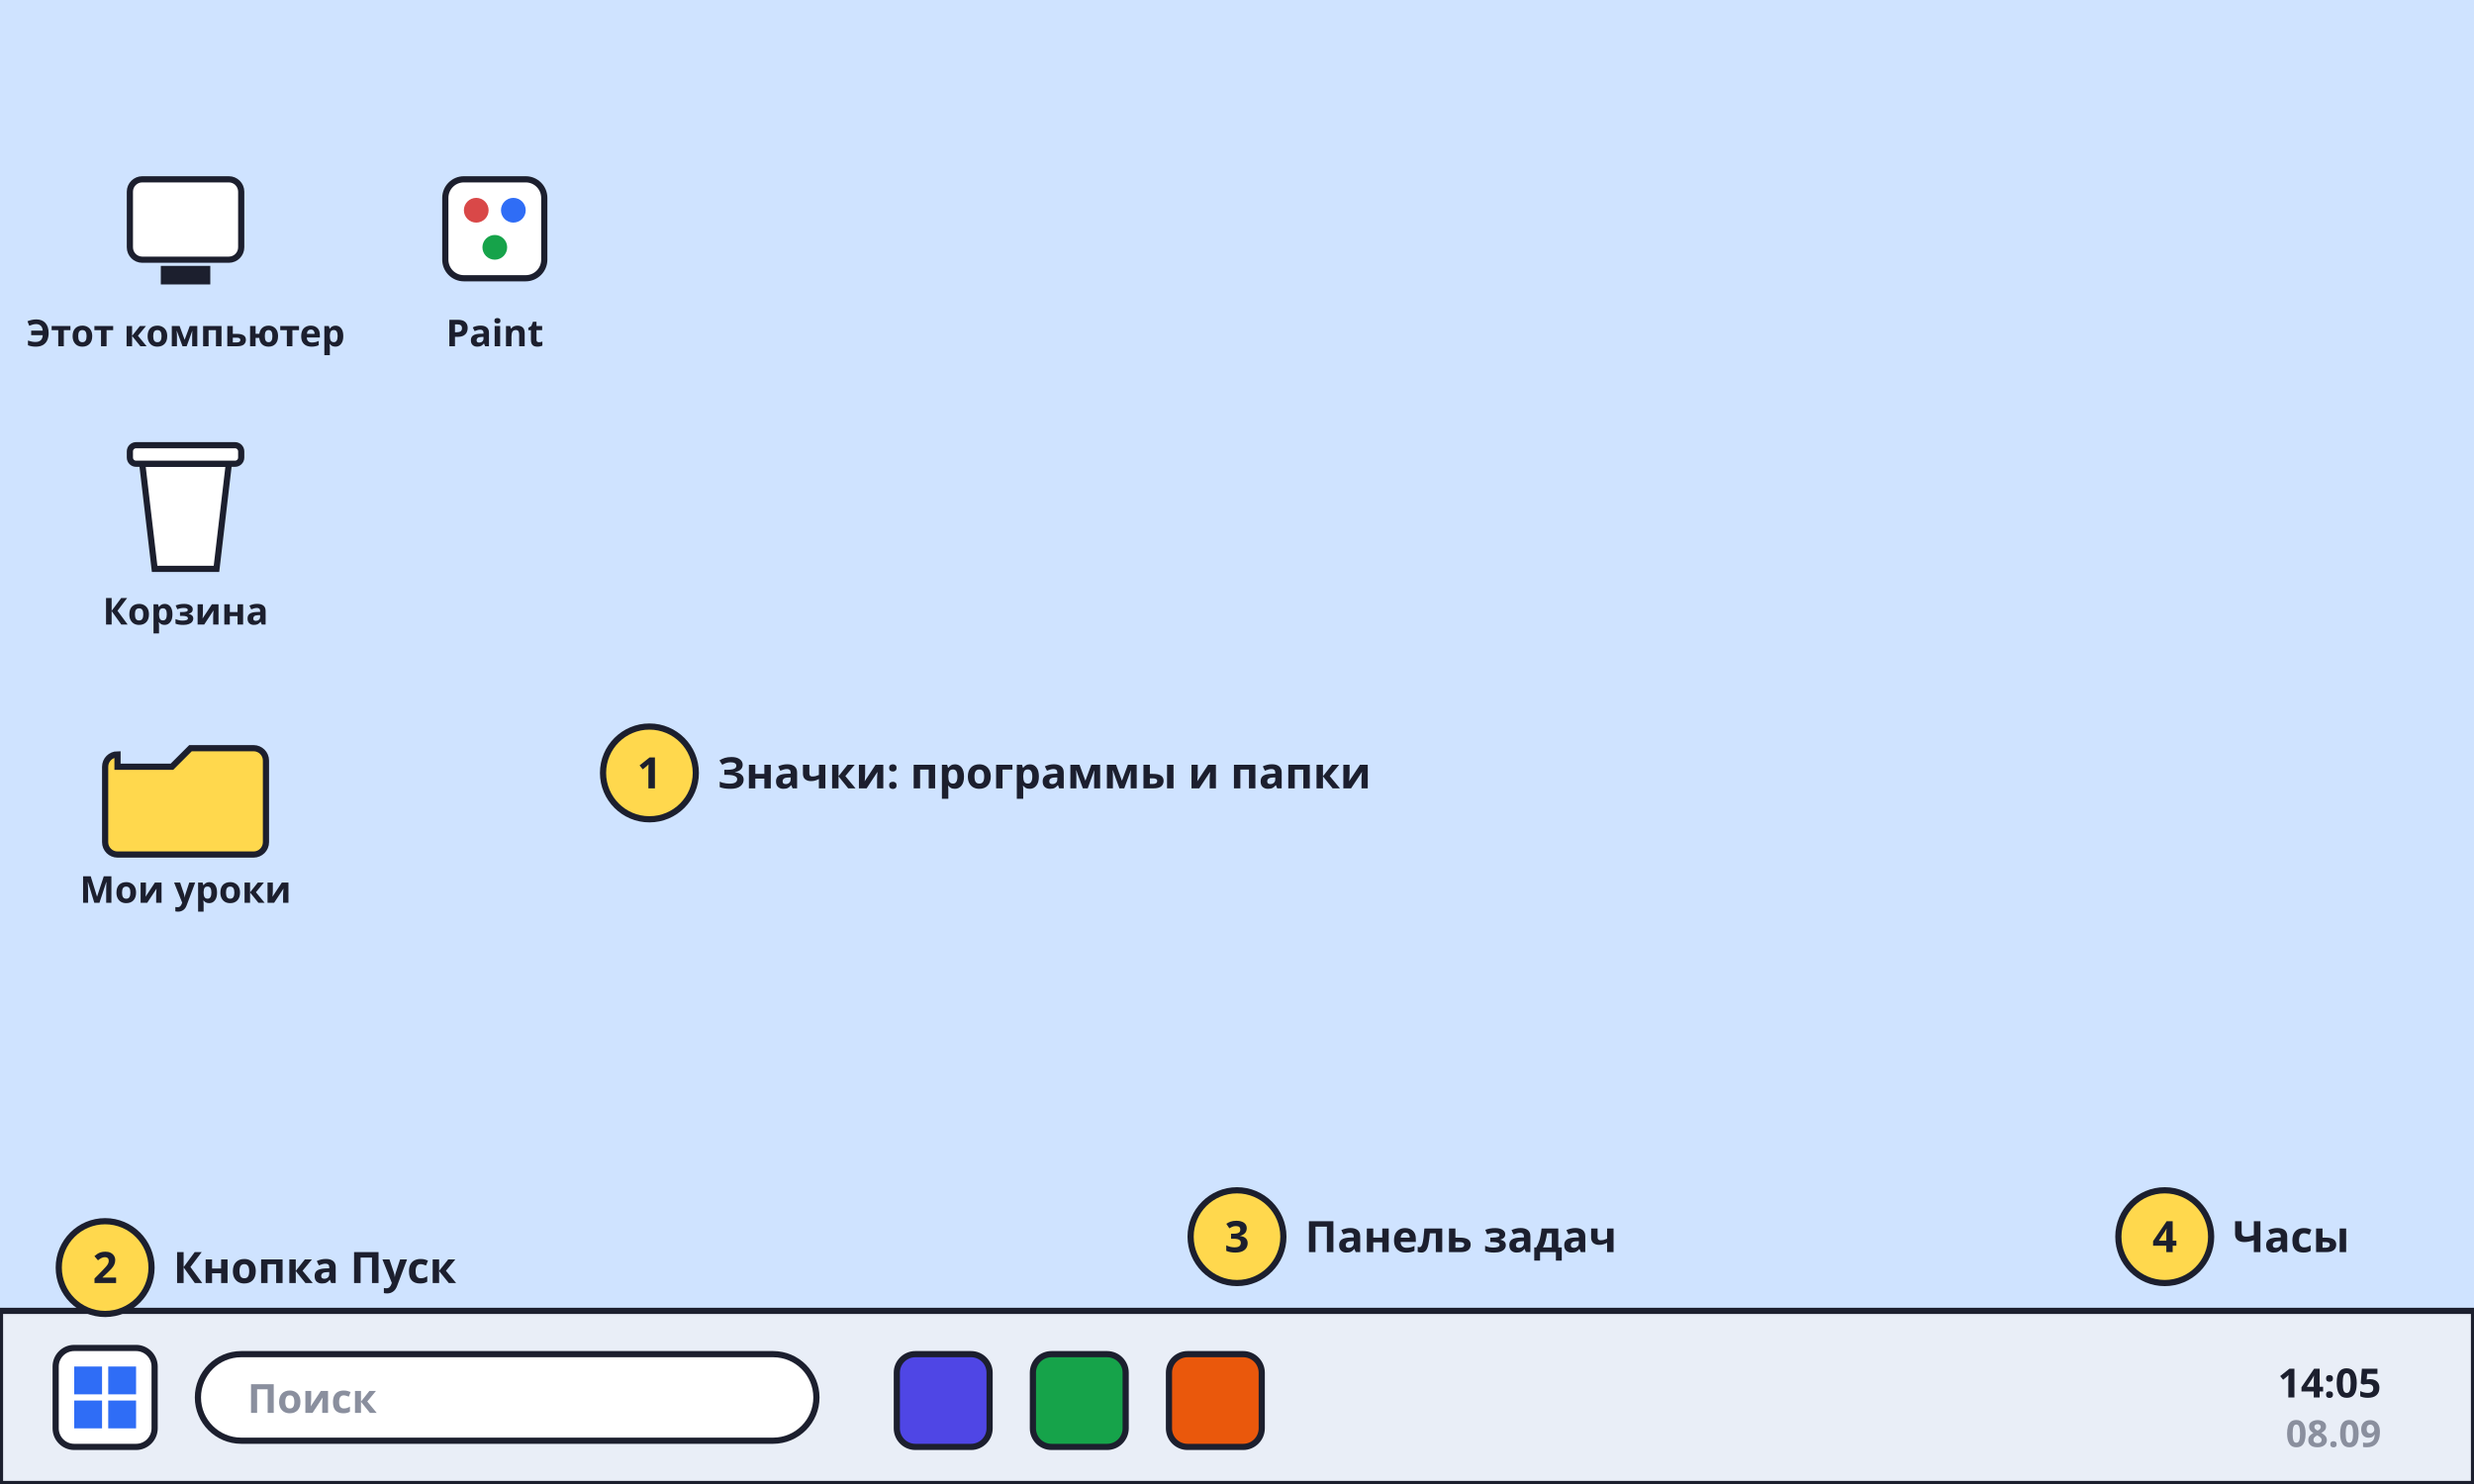
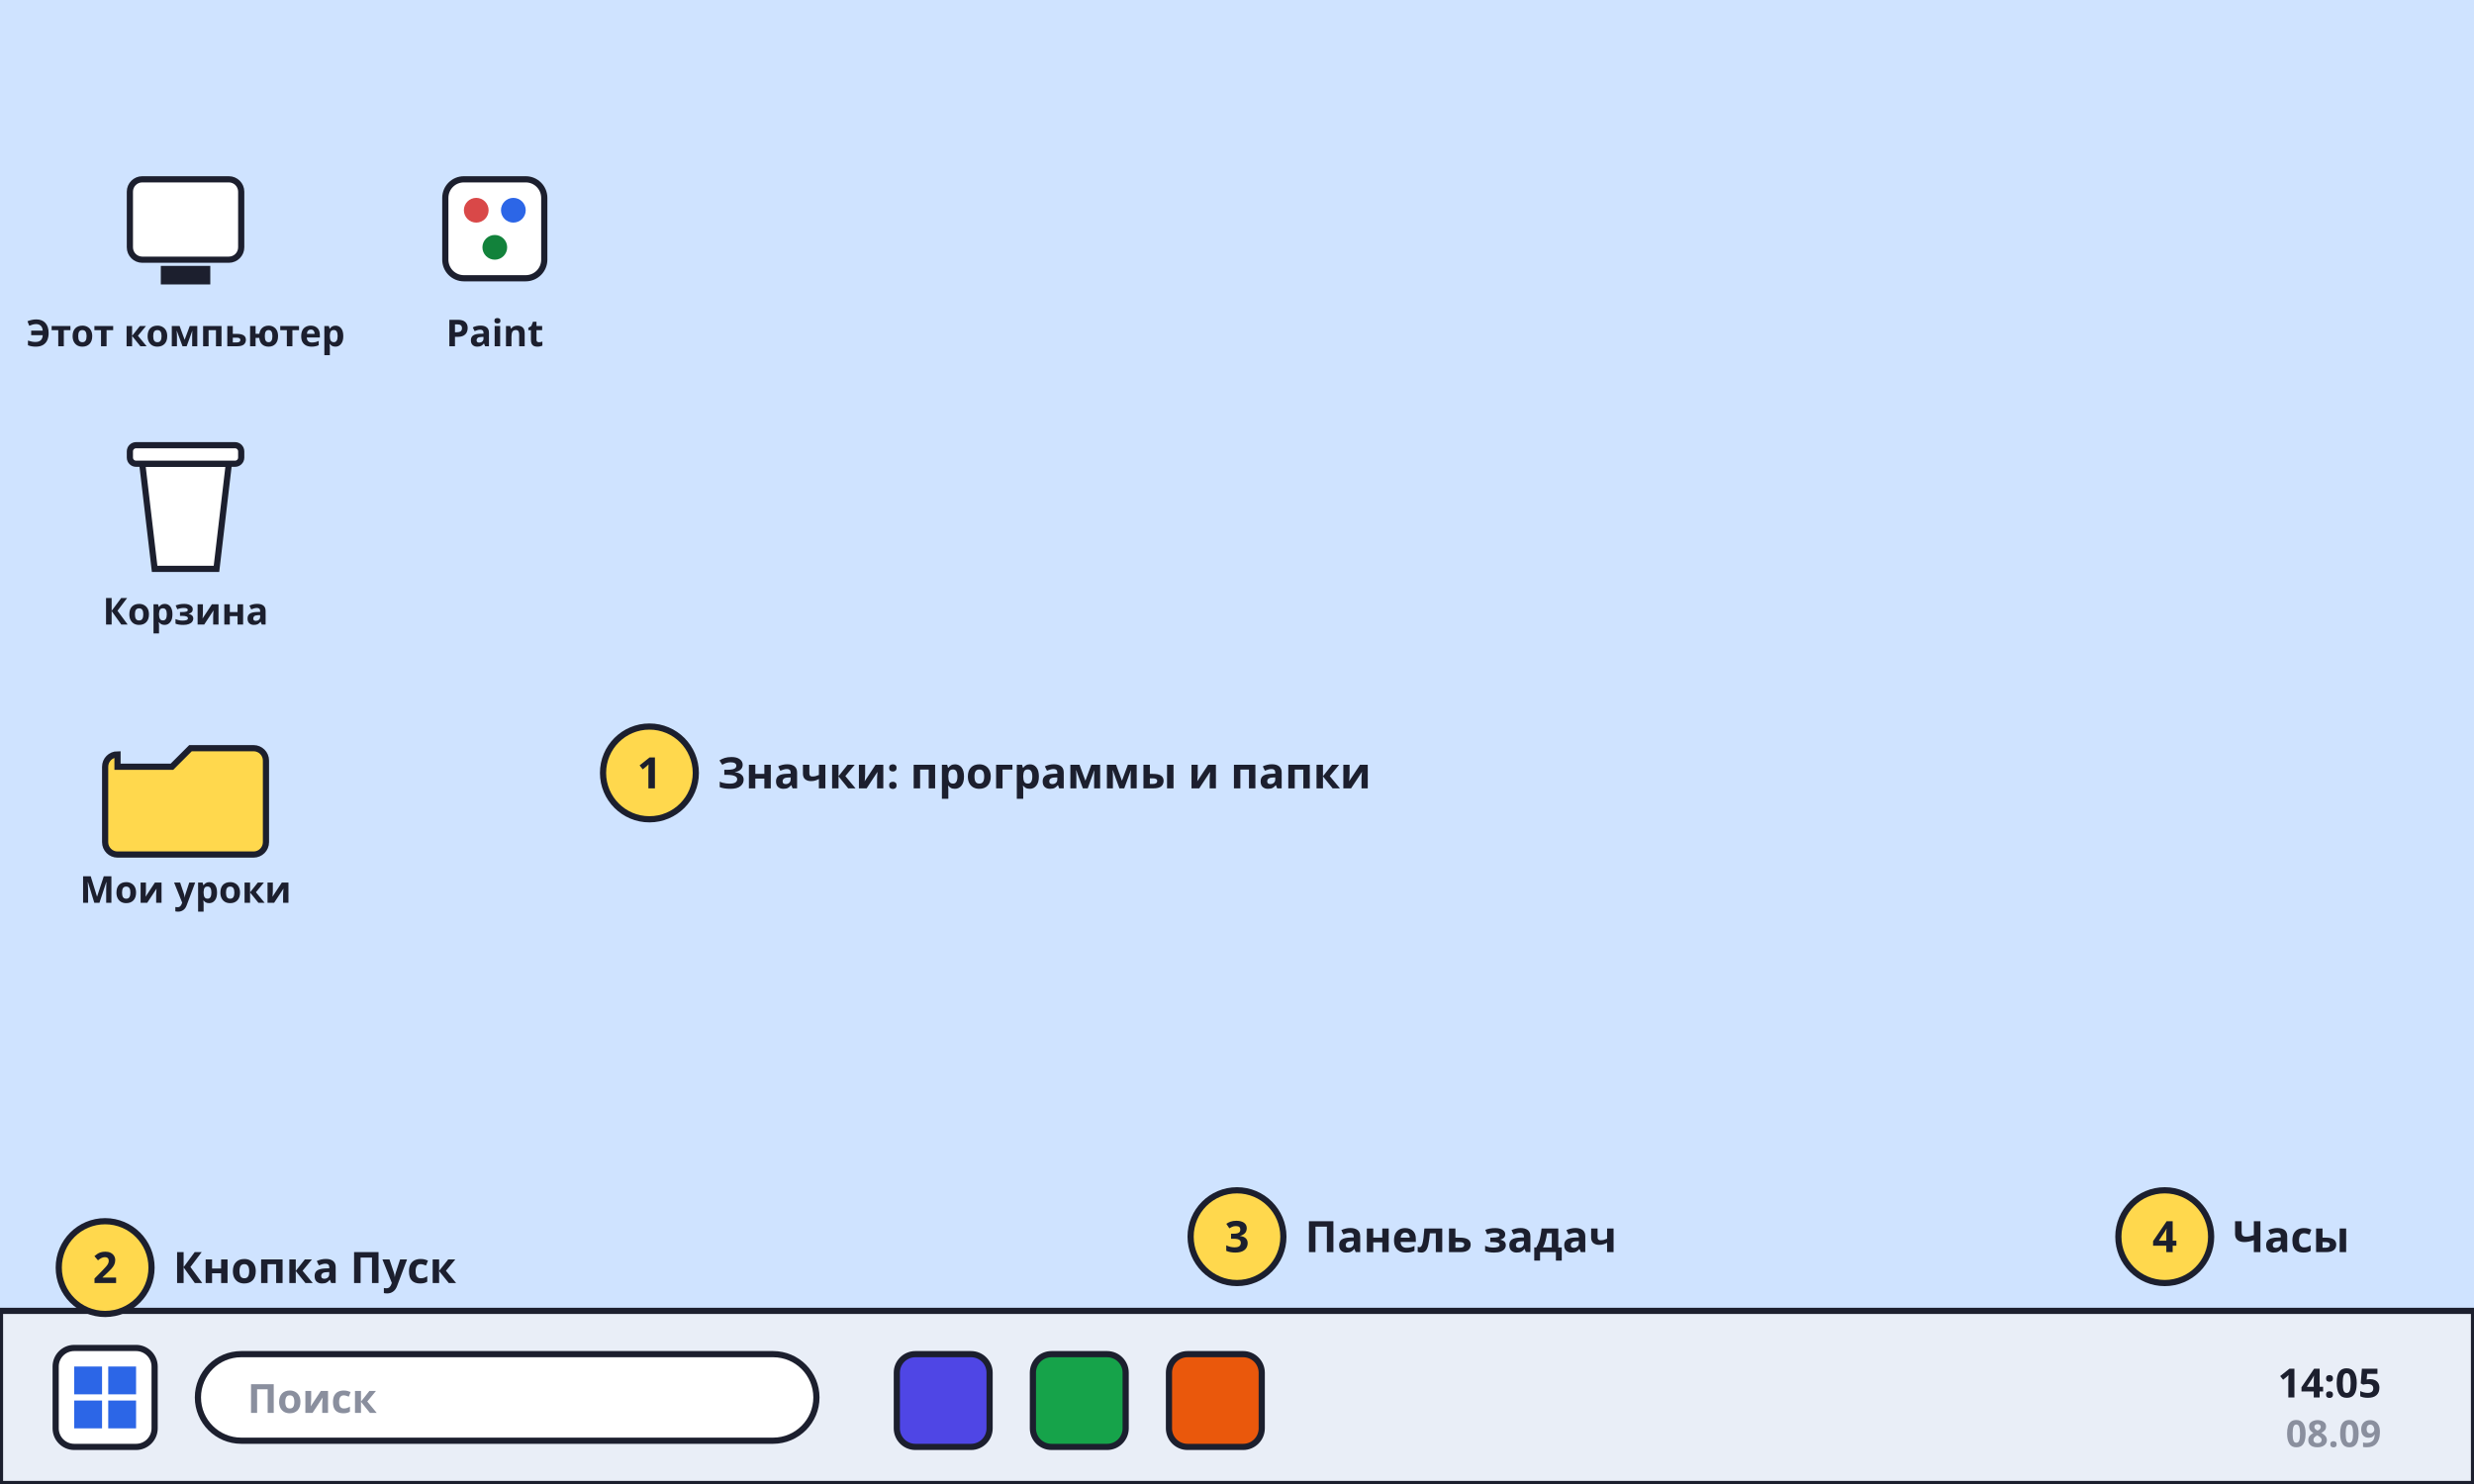
<svg xmlns="http://www.w3.org/2000/svg" viewBox="0 0 800 480" width="800" height="480">
  <defs>
    <marker id="ah" markerWidth="10" markerHeight="10" refX="8" refY="5" orient="auto">
      <path d="M0 0 L10 5 L0 10z" fill="#1c1f2e" />
    </marker>
  </defs>
  <rect width="800" height="480" fill="#fff" />
  <rect x="0" y="0" width="800" height="480" rx="0" fill="#cfe3ff" stroke="none" stroke-width="0" />
  <rect x="42" y="58" width="36" height="26" rx="4" fill="#fff" stroke="#1c1f2e" stroke-width="2" />
  <rect x="52" y="86" width="16" height="6" rx="0" fill="#1c1f2e" stroke="none" stroke-width="0" />
  <text x="60" y="112" font-family="Nunito, 'Segoe UI', system-ui, sans-serif" font-size="12" font-weight="700" fill="#1c1f2e" text-anchor="middle">Этот компьютер</text>
  <path d="M46 150 h28 l-4 34 h-20z" fill="#fff" stroke="#1c1f2e" stroke-width="2" />
  <rect x="42" y="144" width="36" height="6" rx="2" fill="#fff" stroke="#1c1f2e" stroke-width="2" />
  <text x="60" y="202" font-family="Nunito, 'Segoe UI', system-ui, sans-serif" font-size="12" font-weight="700" fill="#1c1f2e" text-anchor="middle">Корзина</text>
  <path d="M38 248 h17.6 l6 -6 h20.4 a4 4 0 0 1 4 4 v26.4 a4 4 0 0 1 -4 4 h-44 a4 4 0 0 1 -4 -4 v-24.4 a4 4 0 0 1 4 -4z" fill="#ffd84d" stroke="#1c1f2e" stroke-width="2" />
  <text x="60" y="292" font-family="Nunito, 'Segoe UI', system-ui, sans-serif" font-size="12" font-weight="700" fill="#1c1f2e" text-anchor="middle">Мои уроки</text>
  <rect x="144" y="58" width="32" height="32" rx="6" fill="#fff" stroke="#1c1f2e" stroke-width="2" />
  <circle cx="154" cy="68" r="4" fill="#d94848" />
-   <circle cx="166" cy="68" r="4" fill="#2f6df6" />
-   <circle cx="160" cy="80" r="4" fill="#16a34a" />
+   <circle cx="166" cy="68" r="4" fill="#2c66e7" />
+   <circle cx="160" cy="80" r="4" fill="#12823b" />
  <text x="160" y="112" font-family="Nunito, 'Segoe UI', system-ui, sans-serif" font-size="12" font-weight="700" fill="#1c1f2e" text-anchor="middle">Paint</text>
  <rect x="0" y="424" width="800" height="56" rx="0" fill="#e9eef7" stroke="#1c1f2e" stroke-width="2" />
  <rect x="18" y="436" width="32" height="32" rx="6" fill="#fff" stroke="#1c1f2e" stroke-width="2" />
-   <rect x="24" y="442" width="9" height="9" rx="0" fill="#2f6df6" stroke="none" stroke-width="0" />
-   <rect x="35" y="442" width="9" height="9" rx="0" fill="#2f6df6" stroke="none" stroke-width="0" />
-   <rect x="24" y="453" width="9" height="9" rx="0" fill="#2f6df6" stroke="none" stroke-width="0" />
-   <rect x="35" y="453" width="9" height="9" rx="0" fill="#2f6df6" stroke="none" stroke-width="0" />
+   <rect x="24" y="442" width="9" height="9" rx="0" fill="#2c66e7" stroke="none" stroke-width="0" />
+   <rect x="35" y="442" width="9" height="9" rx="0" fill="#2c66e7" stroke="none" stroke-width="0" />
+   <rect x="24" y="453" width="9" height="9" rx="0" fill="#2c66e7" stroke="none" stroke-width="0" />
+   <rect x="35" y="453" width="9" height="9" rx="0" fill="#2c66e7" stroke="none" stroke-width="0" />
  <rect x="64" y="438" width="200" height="28" rx="14" fill="#fff" stroke="#1c1f2e" stroke-width="2" />
  <text x="80" y="457" font-family="Nunito, 'Segoe UI', system-ui, sans-serif" font-size="13" font-weight="600" fill="#8a8f9e" text-anchor="start">Поиск</text>
  <rect x="290" y="438" width="30" height="30" rx="6" fill="#4f46e5" stroke="#1c1f2e" stroke-width="2" />
  <rect x="334" y="438" width="30" height="30" rx="6" fill="#16a34a" stroke="#1c1f2e" stroke-width="2" />
  <rect x="378" y="438" width="30" height="30" rx="6" fill="#ea580c" stroke="#1c1f2e" stroke-width="2" />
  <text x="770" y="452" font-family="Nunito, 'Segoe UI', system-ui, sans-serif" font-size="13" font-weight="800" fill="#1c1f2e" text-anchor="end">14:05</text>
  <text x="770" y="468" font-family="Nunito, 'Segoe UI', system-ui, sans-serif" font-size="12" font-weight="600" fill="#8a8f9e" text-anchor="end">08.09</text>
  <circle cx="210" cy="250" r="15" fill="#ffd84d" stroke="#1c1f2e" stroke-width="2" />
  <text x="210" y="255" font-family="Nunito, 'Segoe UI', system-ui, sans-serif" font-size="14" font-weight="800" fill="#1c1f2e" text-anchor="middle">1</text>
  <text x="232" y="255" font-family="Nunito, 'Segoe UI', system-ui, sans-serif" font-size="14" font-weight="700" fill="#1c1f2e" text-anchor="start">Значки: программы и папки</text>
  <circle cx="34" cy="410" r="15" fill="#ffd84d" stroke="#1c1f2e" stroke-width="2" />
  <text x="34" y="415" font-family="Nunito, 'Segoe UI', system-ui, sans-serif" font-size="14" font-weight="800" fill="#1c1f2e" text-anchor="middle">2</text>
  <text x="56" y="415" font-family="Nunito, 'Segoe UI', system-ui, sans-serif" font-size="14" font-weight="700" fill="#1c1f2e" text-anchor="start">Кнопка Пуск</text>
  <circle cx="400" cy="400" r="15" fill="#ffd84d" stroke="#1c1f2e" stroke-width="2" />
  <text x="400" y="405" font-family="Nunito, 'Segoe UI', system-ui, sans-serif" font-size="14" font-weight="800" fill="#1c1f2e" text-anchor="middle">3</text>
  <text x="422" y="405" font-family="Nunito, 'Segoe UI', system-ui, sans-serif" font-size="14" font-weight="700" fill="#1c1f2e" text-anchor="start">Панель задач</text>
  <circle cx="700" cy="400" r="15" fill="#ffd84d" stroke="#1c1f2e" stroke-width="2" />
  <text x="700" y="405" font-family="Nunito, 'Segoe UI', system-ui, sans-serif" font-size="14" font-weight="800" fill="#1c1f2e" text-anchor="middle">4</text>
  <text x="722" y="405" font-family="Nunito, 'Segoe UI', system-ui, sans-serif" font-size="14" font-weight="700" fill="#1c1f2e" text-anchor="start">Часы</text>
</svg>
